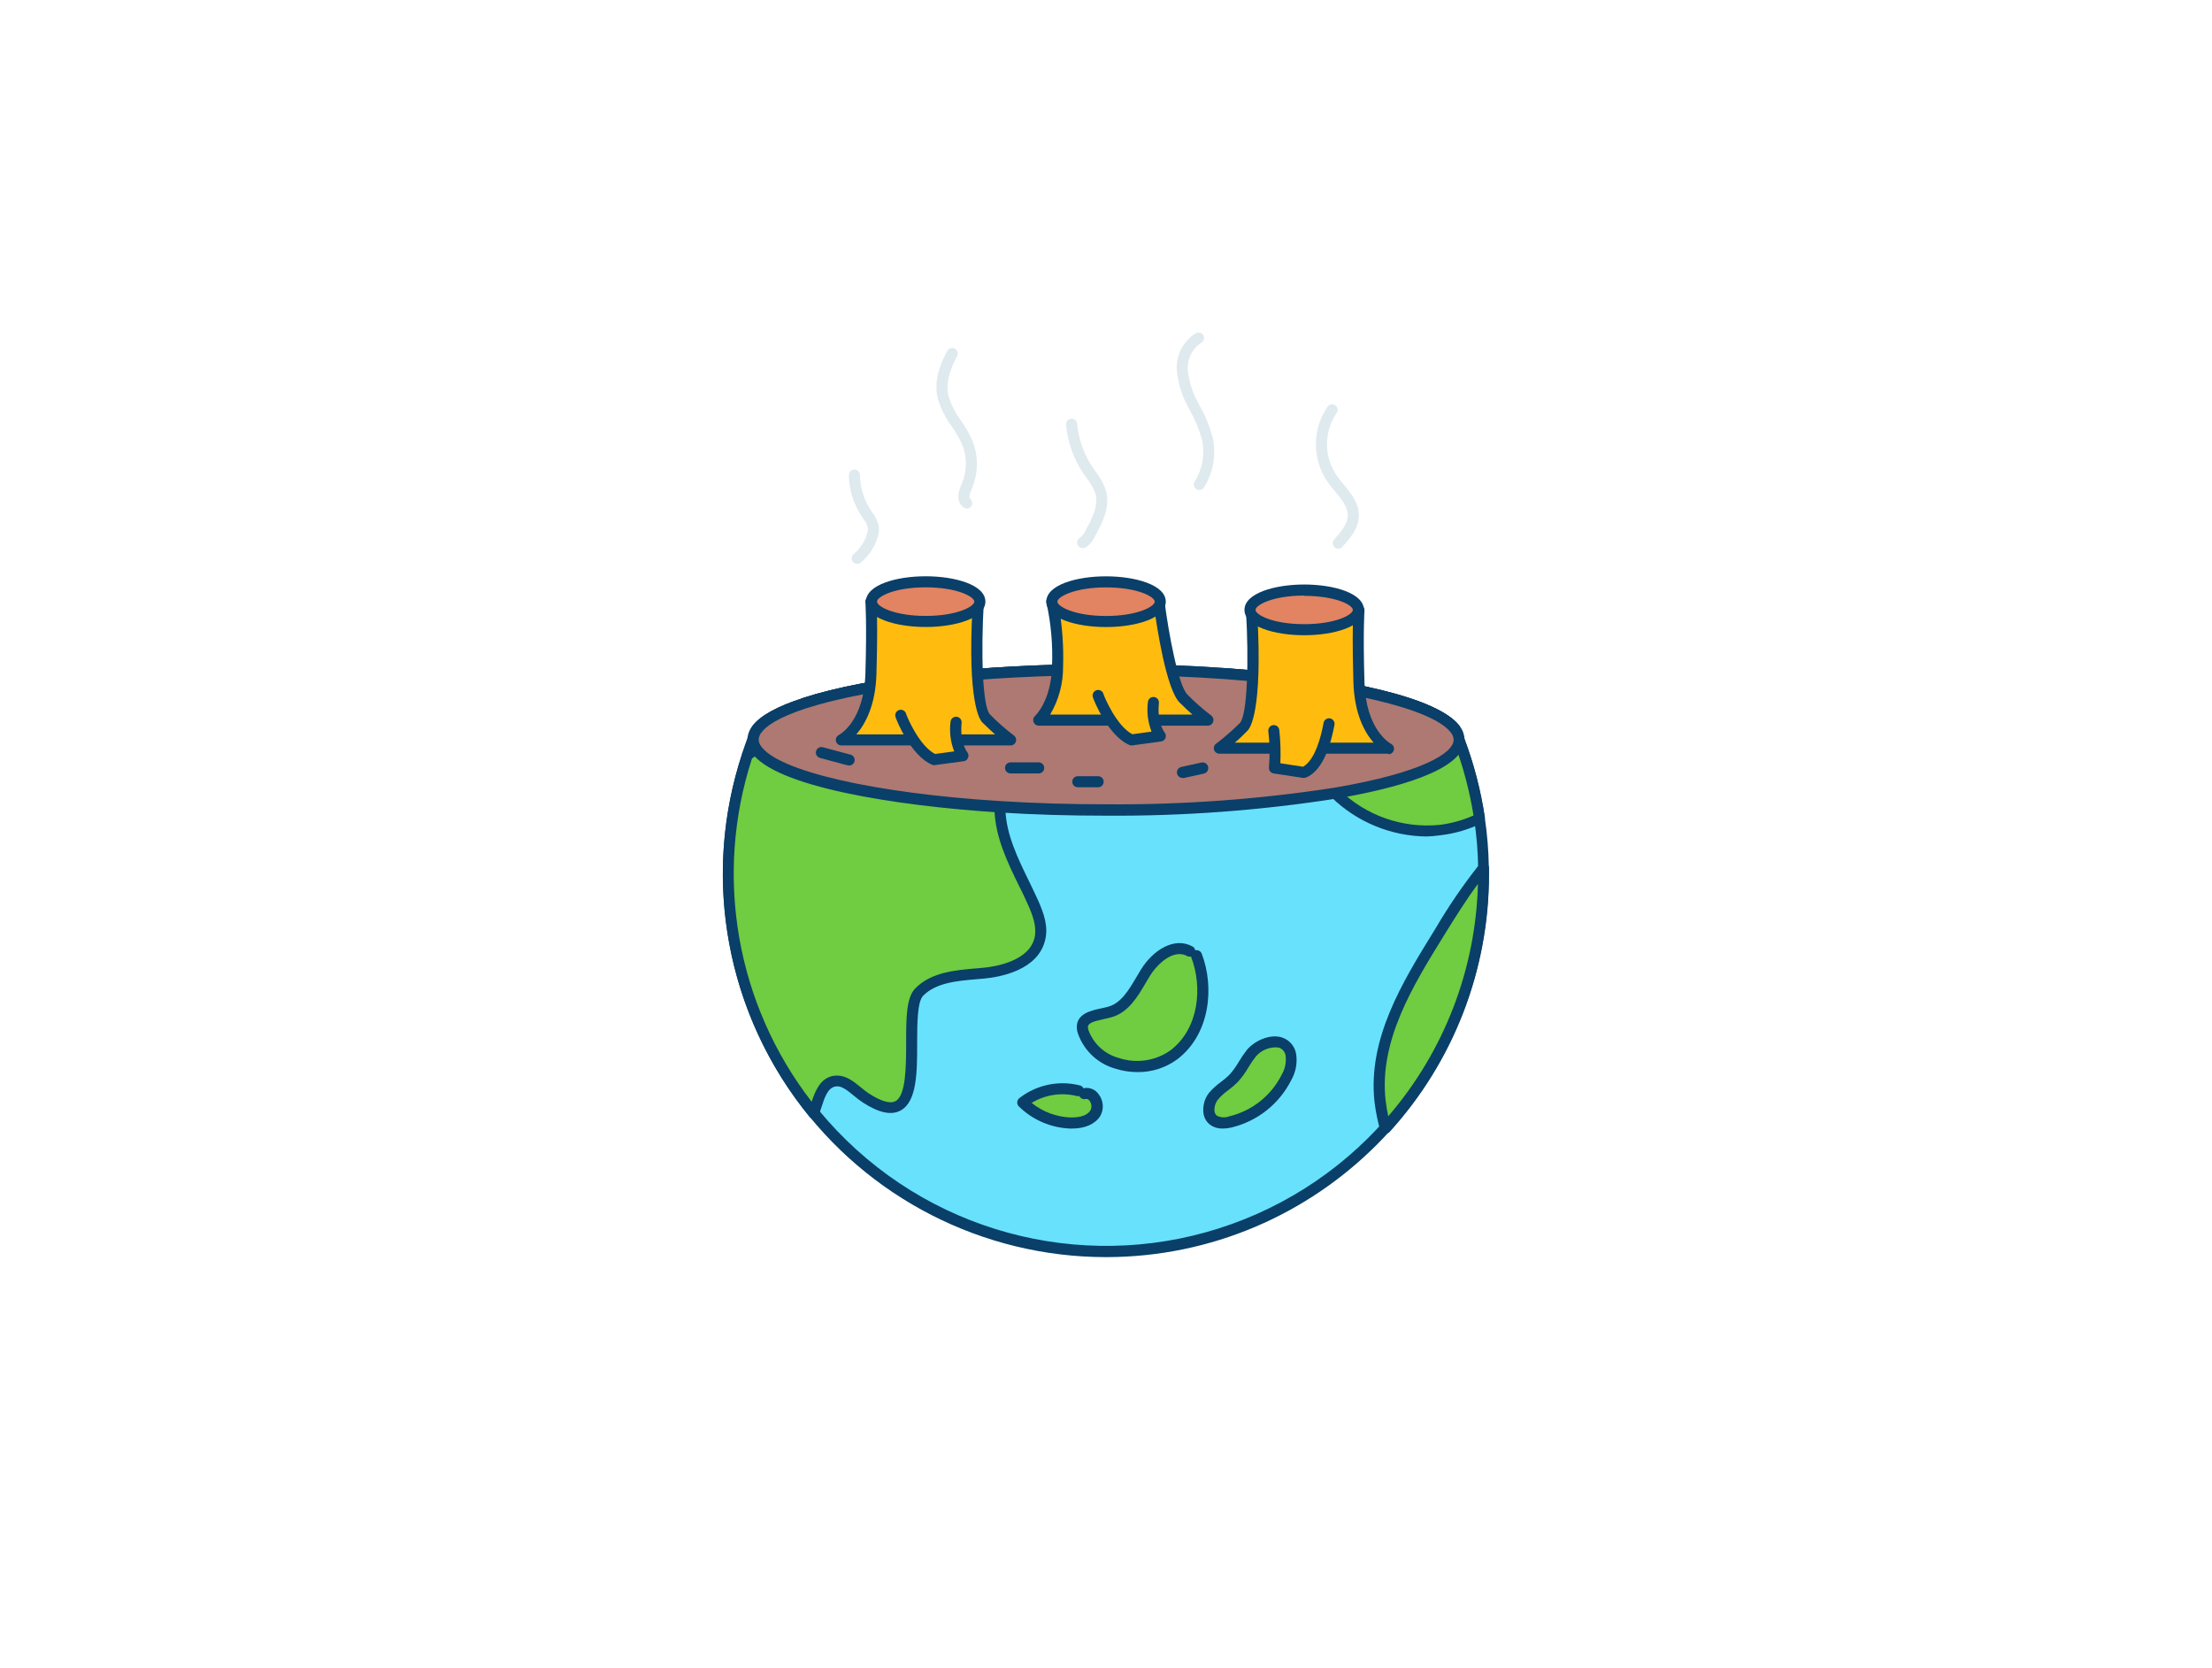
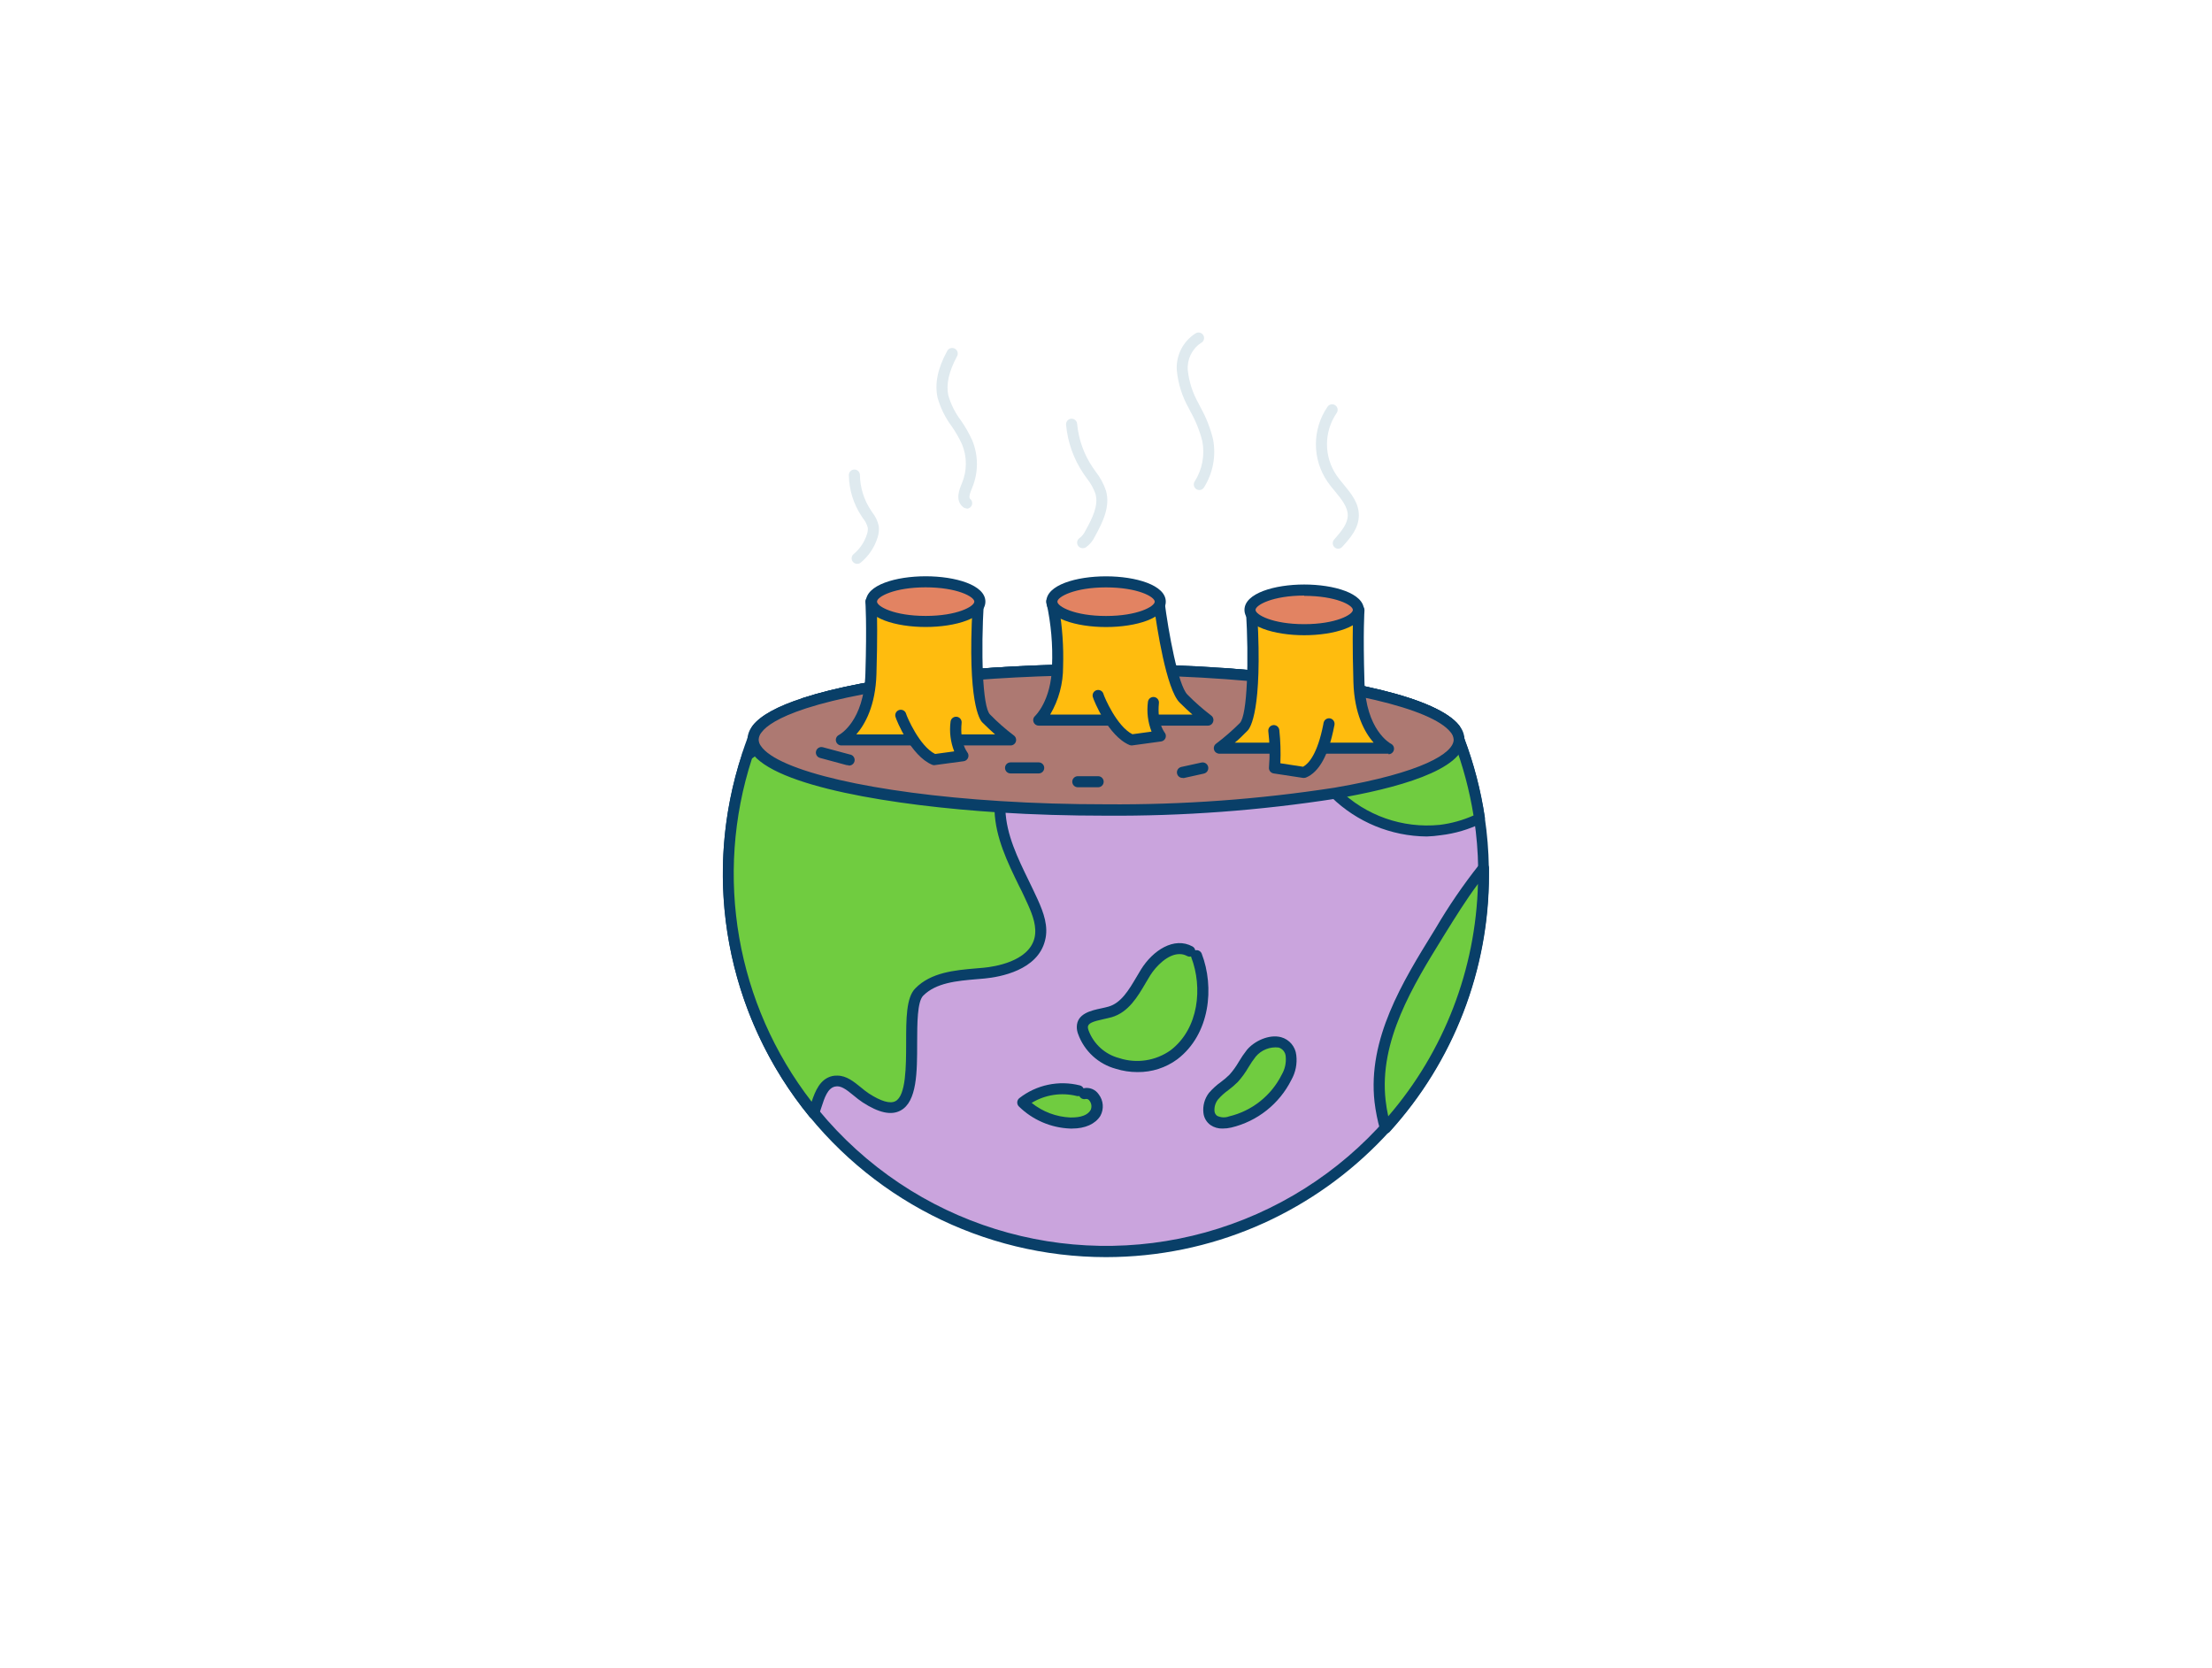
<svg xmlns="http://www.w3.org/2000/svg" viewBox="0 0 400 300" width="406" height="306" class="illustration styles_illustrationTablet__1DWOa">
  <g id="_234_global_warming_outline" data-name="#234_global_warming_outline">
-     <path d="M268.28,157.29a68.28,68.28,0,1,1-133.12-21.44h0c.31-.94.64-1.88,1-2.8.25-.67.52-1.34.8-2,1.32-1.66,4.26-3.22,8.5-4.6,11.21-3.66,31.45-6.1,54.54-6.1l3.44,0c6.4.07,12.55.32,18.31.74,21.49,1.55,37.61,5.33,41.29,9.93.27.66.54,1.33.8,2h0a68.16,68.16,0,0,1,3.7,14.22,67.06,67.06,0,0,1,.73,8.91C268.28,156.55,268.28,156.92,268.28,157.29Z" fill="#68e1fd" />
+     <path d="M268.28,157.29a68.28,68.28,0,1,1-133.12-21.44h0c.31-.94.64-1.88,1-2.8.25-.67.52-1.34.8-2,1.32-1.66,4.26-3.22,8.5-4.6,11.21-3.66,31.45-6.1,54.54-6.1l3.44,0c6.4.07,12.55.32,18.31.74,21.49,1.55,37.61,5.33,41.29,9.93.27.66.54,1.33.8,2h0a68.16,68.16,0,0,1,3.7,14.22,67.06,67.06,0,0,1,.73,8.91C268.28,156.55,268.28,156.92,268.28,157.29Z" fill="#caa4dd" />
    <path d="M200,226.57a69.31,69.31,0,0,1-65.81-91,.19.19,0,0,1,0-.07c.35-1.06.68-2,1-2.85.25-.67.52-1.36.81-2a.79.79,0,0,1,.14-.23c1.43-1.8,4.44-3.46,9-4.93,11.79-3.85,32.3-6.15,54.85-6.15l3.32,0h.13c6.39.07,12.57.32,18.37.74,22.43,1.62,38.13,5.47,42,10.31a.72.72,0,0,1,.14.24c.28.67.55,1.35.81,2l0,.09a69.79,69.79,0,0,1,3.73,14.35,68.33,68.33,0,0,1,.74,9c0,.37,0,.75,0,1.13A69.29,69.29,0,0,1,200,226.57Zm-63.87-90.48,0,.08a67.28,67.28,0,1,0,131.17,21.12c0-.36,0-.72,0-1.08a66,66,0,0,0-.72-8.79,67.16,67.16,0,0,0-3.65-14,.31.31,0,0,1,0-.08c-.23-.6-.47-1.2-.71-1.78-3.6-4.23-19.44-7.93-40.49-9.45-5.76-.42-11.9-.67-18.25-.74h-.13l-3.3,0c-22.36,0-42.63,2.26-54.23,6-5,1.63-7.08,3.15-8,4.17-.25.61-.5,1.22-.73,1.83C136.77,134.21,136.46,135.09,136.13,136.09Z" fill="#093f68" />
    <path d="M215.13,171.27c-2.84-1.61-6.26,1-8,3.83s-3.24,6.2-6.38,7.12c-2,.59-5,.68-5.05,2.76a2.89,2.89,0,0,0,.18.92C198,192.14,207,194,212.27,190s6.44-11.8,4.09-17.94" fill="#70cc40" />
    <path d="M205.68,193.11a13,13,0,0,1-3.89-.59,10.06,10.06,0,0,1-6.84-6.31,3.56,3.56,0,0,1-.23-1.24c0-2.43,2.58-3,4.45-3.39.46-.1.91-.2,1.32-.32,2.25-.66,3.64-3,5-5.3.27-.47.55-.94.83-1.39,2.15-3.47,6-6,9.33-4.17a1,1,0,0,1,.49.69,1,1,0,0,1,1.17.61c2.32,6.05,1.54,14.55-4.41,19.09A11.89,11.89,0,0,1,205.68,193.11Zm7.58-21.33c-2.07,0-4.21,2.16-5.26,3.84-.27.44-.54.9-.81,1.35-1.46,2.5-3.12,5.32-6.14,6.21-.45.13-1,.24-1.46.35-2,.43-2.86.75-2.87,1.47a1.85,1.85,0,0,0,.13.58,8.09,8.09,0,0,0,5.53,5,10.44,10.44,0,0,0,9.29-1.41c5.17-3.94,5.8-11.43,3.76-16.78a.61.61,0,0,1-.05-.18,1,1,0,0,1-.74-.1A2.76,2.76,0,0,0,213.26,171.78Z" fill="#093f68" />
    <path d="M195,196.46A11.7,11.7,0,0,0,185,198.59a13,13,0,0,0,8.62,3.72c1.71.07,3.66-.36,4.55-1.82s-.33-3.93-2-3.49" fill="#70cc40" />
    <path d="M193.89,203.32h-.36a14,14,0,0,1-9.29-4,1,1,0,0,1-.29-.77,1,1,0,0,1,.38-.73,12.73,12.73,0,0,1,10.95-2.3,1,1,0,0,1,.65.52,2.61,2.61,0,0,1,2.75,1.09,3.57,3.57,0,0,1,.3,3.9C198.07,202.49,196.23,203.32,193.89,203.32Zm-7.34-4.64a12,12,0,0,0,7,2.64c.84,0,2.87,0,3.67-1.35a1.63,1.63,0,0,0-.19-1.66.69.69,0,0,0-.69-.34,1,1,0,0,1-1.16-.53,1,1,0,0,1-.45,0A10.76,10.76,0,0,0,186.55,198.68Z" fill="#093f68" />
    <path d="M268.28,157.29a68,68,0,0,1-17.76,45.93,32,32,0,0,1-1-4.87c-1.27-11.31,5.2-21.52,10.9-30.76a98.26,98.26,0,0,1,7.81-11.41C268.28,156.55,268.28,156.92,268.28,157.29Z" fill="#70cc40" />
    <path d="M250.52,204.22l-.23,0a1,1,0,0,1-.73-.7,32.69,32.69,0,0,1-1-5c-1.28-11.42,5.08-21.74,10.7-30.84l.34-.55a99.71,99.71,0,0,1,7.89-11.53,1,1,0,0,1,1.77.62c0,.37,0,.75,0,1.13a69.06,69.06,0,0,1-18,46.61A1,1,0,0,1,250.52,204.22Zm16.74-45.13c-2.16,2.89-4.08,6-5.95,9l-.34.55c-5.45,8.83-11.62,18.83-10.41,29.57a28,28,0,0,0,.48,2.89A67,67,0,0,0,267.26,159.09Z" fill="#093f68" />
    <path d="M267.54,147.27a22.29,22.29,0,0,1-7.1,2.1,23.6,23.6,0,0,1-19-6.66,21.23,21.23,0,0,1-3.51-4.49c-.94-1.61-1.72-3.39-3.17-4.56-2.91-2.37-7.49-1.54-10.46-3.83-2.59-2-2.91-5.3-2.56-8.73,21.49,1.55,37.61,5.33,41.29,9.93.27.66.54,1.33.8,2h0A68.16,68.16,0,0,1,267.54,147.27Z" fill="#70cc40" />
    <path d="M258,150.51a25,25,0,0,1-17.23-7.09,22.13,22.13,0,0,1-3.68-4.7c-.19-.32-.37-.66-.56-1a10.57,10.57,0,0,0-2.37-3.28,10.91,10.91,0,0,0-4.85-1.76,12.7,12.7,0,0,1-5.59-2.06c-3.26-2.53-3.24-6.7-2.95-9.62a1,1,0,0,1,1.07-.9c22.43,1.62,38.13,5.47,42,10.31a.72.72,0,0,1,.14.24c.28.67.55,1.35.81,2l0,.09a69.79,69.79,0,0,1,3.73,14.35,1,1,0,0,1-.56,1,22.91,22.91,0,0,1-7.42,2.19A22,22,0,0,1,258,150.51Zm-35.32-28.34c-.2,3.37.51,5.52,2.26,6.87a11.25,11.25,0,0,0,4.76,1.68,12.53,12.53,0,0,1,5.72,2.17,12.17,12.17,0,0,1,2.86,3.86l.54,1a20.15,20.15,0,0,0,3.35,4.28,22.74,22.74,0,0,0,18.17,6.38,21.43,21.43,0,0,0,6.12-1.7,67.82,67.82,0,0,0-3.54-13.27.31.31,0,0,1,0-.08c-.23-.6-.47-1.2-.71-1.78C258.63,127.39,243.23,123.73,222.66,122.17Z" fill="#093f68" />
    <path d="M195.53,134.87c-1.58-.14-3.07-.81-4.64-1-5.67-.61-10,5.54-10.08,11.27,0,.21,0,.43,0,.64.23,5.9,3.49,11.17,5.93,16.55,1,2.14,1.83,4.51,1.26,6.78-1,4.05-5.87,5.69-10,6.09s-8.84.46-11.75,3.45c-3.81,3.91,3.1,27.41-9.65,19.14-1.89-1.22-3.59-3.5-5.78-3s-2.74,3.23-3.48,5.33l-.15.4a68.36,68.36,0,0,1-12-64.7h0c.51-.39,1-.77,1.55-1.13a36.74,36.74,0,0,1,5.1-2.92c1.34-.63,2.81-1.27,3.5-2.57a3.41,3.41,0,0,0,.15-2.78c11.21-3.66,31.45-6.1,54.54-6.1l3.44,0a13.36,13.36,0,0,1,.77,2.57C205.31,128.53,201.21,135.37,195.53,134.87Z" fill="#70cc40" />
    <path d="M147.17,201.55a1,1,0,0,1-.78-.36,69.39,69.39,0,0,1-12.19-65.62,1,1,0,0,1,.35-.52c.52-.4,1.06-.79,1.59-1.16a37,37,0,0,1,5.24-3l.2-.09a5.91,5.91,0,0,0,2.84-2.05,2.34,2.34,0,0,0,.09-2,1,1,0,0,1,.05-.77,1,1,0,0,1,.59-.51c11.79-3.85,32.3-6.15,54.85-6.15l3.32,0h.13a1,1,0,0,1,.91.62,14.07,14.07,0,0,1,.83,2.76,12.28,12.28,0,0,1-2.88,10.2,8.21,8.21,0,0,1-6.87,2.93h0a15.65,15.65,0,0,1-2.54-.52,13.08,13.08,0,0,0-2.11-.45,6.73,6.73,0,0,0-5.21,1.81,12,12,0,0,0-3.77,8.48c0,.17,0,.38,0,.57.17,4.48,2.24,8.72,4.24,12.82.54,1.13,1.09,2.24,1.6,3.37,1.06,2.35,2,4.88,1.32,7.43-1.35,5.36-8.08,6.57-10.91,6.85l-1.41.12c-3.63.31-7.39.64-9.72,3-1.06,1.09-1.07,5-1.08,8.51,0,5.23,0,10.63-3,12.24-1.68.91-3.92.43-6.85-1.47a17.93,17.93,0,0,1-1.63-1.24c-1.42-1.17-2.36-1.86-3.38-1.62-1.32.29-1.89,2-2.45,3.75-.1.32-.2.63-.31.93l-.16.43a1,1,0,0,1-.77.63Zm4.26-7.8c1.66,0,3,1.12,4.24,2.12a16.07,16.07,0,0,0,1.45,1.11c2.19,1.42,3.85,1.9,4.8,1.39,1.92-1,1.93-6.28,1.94-10.49,0-4.41,0-8.23,1.65-9.9,2.85-2.92,7.17-3.29,11-3.62l1.39-.12c1.88-.18,8.09-1.1,9.16-5.34.49-2-.29-4.11-1.2-6.13-.51-1.1-1-2.21-1.58-3.31-2.09-4.29-4.25-8.72-4.44-13.61,0-.21,0-.45,0-.68a13.91,13.91,0,0,1,4.44-10,8.62,8.62,0,0,1,6.75-2.3,15.72,15.72,0,0,1,2.42.5,13.14,13.14,0,0,0,2.2.47h0a6.27,6.27,0,0,0,5.2-2.28,10.33,10.33,0,0,0,2.41-8.48,14.06,14.06,0,0,0-.48-1.77H200c-21.8,0-41.63,2.15-53.36,5.77a4.24,4.24,0,0,1-.45,2.58,7.41,7.41,0,0,1-3.77,2.92l-.19.09a36.18,36.18,0,0,0-5,2.84c-.42.29-.84.59-1.25.91a67.36,67.36,0,0,0,10.79,62.05c.65-1.93,1.52-4.15,3.77-4.65A3.58,3.58,0,0,1,151.43,193.75Z" fill="#093f68" />
    <path d="M226.27,189.72c-1.17,1.42-1.9,3.18-3.17,4.5s-2.65,2-3.66,3.27-1.3,3.44,0,4.39a3.72,3.72,0,0,0,3,.26,15.45,15.45,0,0,0,10.2-8.09,6.43,6.43,0,0,0,.8-3.86C232.76,186.24,228.09,187.51,226.27,189.72Z" fill="#70cc40" />
    <path d="M221.07,203.32a3.68,3.68,0,0,1-2.17-.63,3.1,3.1,0,0,1-1.28-2.18,5,5,0,0,1,1-3.64,12.68,12.68,0,0,1,2.2-2,13.28,13.28,0,0,0,1.53-1.31,14.07,14.07,0,0,0,1.66-2.31,20.28,20.28,0,0,1,1.46-2.14h0c1.31-1.59,4-2.89,6.19-2.31a3.77,3.77,0,0,1,2.75,3.25,7.27,7.27,0,0,1-.89,4.47,16.39,16.39,0,0,1-10.87,8.62A7,7,0,0,1,221.07,203.32Zm6-13a18.24,18.24,0,0,0-1.3,1.91,15.9,15.9,0,0,1-1.92,2.65,15.19,15.19,0,0,1-1.74,1.5,10.5,10.5,0,0,0-1.86,1.69,3,3,0,0,0-.63,2.12,1.18,1.18,0,0,0,.47.83,2.74,2.74,0,0,0,2.17.1,14.34,14.34,0,0,0,9.52-7.55,5.43,5.43,0,0,0,.72-3.25,1.8,1.8,0,0,0-1.29-1.65,4.7,4.7,0,0,0-4.14,1.65Z" fill="#093f68" />
    <path d="M263.84,133h0c0,3.87-8.7,7.33-22.39,9.66a256.16,256.16,0,0,1-41.45,3c-6.69,0-13.14-.2-19.19-.58-23.3-1.47-40.85-5.52-44.1-10.46a3,3,0,0,1-.55-1.67,3.16,3.16,0,0,1,.8-2c1.32-1.66,4.26-3.22,8.5-4.6,11.21-3.66,31.45-6.1,54.54-6.1l3.44,0c6.4.07,12.55.32,18.31.74,21.49,1.55,37.61,5.33,41.29,9.93A3.2,3.2,0,0,1,263.84,133Z" fill="#ad7972" />
    <path d="M200,146.75c-6.63,0-13.1-.19-19.25-.58-19-1.2-40.79-4.7-44.88-10.91a4,4,0,0,1-.71-2.22,4.12,4.12,0,0,1,1-2.63c1.43-1.79,4.44-3.45,9-4.92,11.79-3.85,32.3-6.15,54.85-6.15l3.32,0h.13c6.39.07,12.57.32,18.37.74,22.43,1.62,38.13,5.47,42,10.31a4.14,4.14,0,0,1,1,2.63h0c0,5.54-12.64,8.85-23.22,10.65A258.91,258.91,0,0,1,200,146.75Zm0-25.41c-22.36,0-42.63,2.26-54.23,6-5.17,1.68-7.22,3.25-8,4.27a2.22,2.22,0,0,0-.58,1.38,2,2,0,0,0,.38,1.12c3,4.54,20.4,8.57,43.33,10,6.11.39,12.55.58,19.13.58a257,257,0,0,0,41.28-3c15.89-2.71,21.55-6.26,21.56-8.68h0a2.22,2.22,0,0,0-.58-1.38c-3.42-4.28-19.35-8-40.58-9.56-5.76-.42-11.9-.67-18.25-.74h-.13Z" fill="#093f68" />
    <path d="M152.14,133.05s5.07-2.55,5.35-12,0-13.06,0-13.06h19.43s-1.12,18.59,1.41,21.12a40.9,40.9,0,0,0,4.41,3.89Z" fill="#ffbc0e" />
    <path d="M182.74,134.05h-30.6a1,1,0,0,1-.45-1.89c.21-.11,4.55-2.5,4.8-11.09.28-9.21,0-12.91,0-12.95a1,1,0,0,1,.26-.76,1,1,0,0,1,.73-.32h19.43a1,1,0,0,1,.73.32,1,1,0,0,1,.27.74c-.54,8.92-.27,19,1.12,20.35a37.94,37.94,0,0,0,4.29,3.78,1,1,0,0,1-.59,1.82Zm-27.89-2h25.09c-.67-.59-1.45-1.32-2.32-2.18-.46-.47-2.7-3.64-1.76-20.83H158.55c.06,1.69.14,5.46-.06,12.09C158.32,126.86,156.44,130.22,154.85,132.05Z" fill="#093f68" />
    <ellipse cx="167.39" cy="108.04" rx="9.8" ry="3.59" fill="#e28362" />
    <path d="M167.39,112.63c-5.37,0-10.8-1.58-10.8-4.59s5.43-4.58,10.8-4.58,10.8,1.57,10.8,4.58S172.76,112.63,167.39,112.63Zm0-7.17c-5.69,0-8.8,1.7-8.8,2.58s3.11,2.59,8.8,2.59,8.8-1.71,8.8-2.59S173.08,105.46,167.39,105.46Z" fill="#093f68" />
    <path d="M162.89,128.6c.14.56,2.68,6.61,6.05,8l5.21-.7s-1.69-1.83-1.26-6.06" fill="#ffbc0e" />
    <path d="M168.94,137.62a1,1,0,0,1-.38-.08c-3.83-1.59-6.48-8.06-6.64-8.7a1,1,0,0,1,1.94-.49c.16.56,2.41,5.83,5.24,7.24l3.45-.47a10.83,10.83,0,0,1-.66-5.36,1,1,0,0,1,2,.2c-.36,3.65,1,5.22,1,5.29a1,1,0,0,1,.18,1,1,1,0,0,1-.79.65l-5.21.7Z" fill="#093f68" />
    <path d="M187.83,129.47s3.25-2.81,3.4-9.7a44.72,44.72,0,0,0-1-11.72h19.34s1.9,15,4.44,17.53a39.54,39.54,0,0,0,4.41,3.89Z" fill="#ffbc0e" />
    <path d="M218.43,130.47h-30.6a1,1,0,0,1-.66-1.75s2.92-2.69,3.07-9a44.5,44.5,0,0,0-1-11.43,1,1,0,0,1,1-1.27h19.33a1,1,0,0,1,1,.88c.72,5.67,2.48,15.28,4.15,16.95a40.41,40.41,0,0,0,4.29,3.78,1,1,0,0,1,.37,1.12A1,1,0,0,1,218.43,130.47Zm-28.53-2h25.73c-.67-.59-1.46-1.32-2.32-2.18-2.42-2.41-4.13-13.75-4.61-17.24H191.49a52.94,52.94,0,0,1,.75,10.75A16.8,16.8,0,0,1,189.9,128.47Z" fill="#093f68" />
    <ellipse cx="200.05" cy="108.05" rx="9.8" ry="3.59" fill="#e28362" />
    <path d="M200,112.64c-5.36,0-10.79-1.57-10.79-4.59s5.43-4.58,10.79-4.58,10.81,1.57,10.81,4.58S205.41,112.64,200,112.64Zm0-7.17c-5.69,0-8.79,1.71-8.79,2.58s3.1,2.59,8.79,2.59,8.81-1.71,8.81-2.59S205.74,105.47,200,105.47Z" fill="#093f68" />
    <path d="M198.58,125c.14.56,2.67,6.62,6,8l5.21-.71s-1.69-1.83-1.27-6" fill="#ffbc0e" />
    <path d="M204.63,134.05a1,1,0,0,1-.38-.08c-3.83-1.6-6.48-8.06-6.64-8.71a1,1,0,0,1,1.94-.49c.16.56,2.41,5.84,5.23,7.25l3.46-.47a10.85,10.85,0,0,1-.66-5.36,1,1,0,0,1,1.09-.9,1,1,0,0,1,.9,1.1c-.37,3.65,1,5.22,1,5.28a1,1,0,0,1-.61,1.66l-5.2.71Z" fill="#093f68" />
    <path d="M251.09,134.54S246,132,245.74,122.59s0-13,0-13H226.31s1.13,18.58-1.41,21.11a39.54,39.54,0,0,1-4.41,3.89Z" fill="#ffbc0e" />
    <path d="M251.09,135.54h-30.6a1,1,0,0,1-.58-1.81A41.9,41.9,0,0,0,224.2,130c1.38-1.39,1.65-11.44,1.11-20.35a1,1,0,0,1,.27-.75,1,1,0,0,1,.73-.31h19.43a1,1,0,0,1,.73.32,1,1,0,0,1,.27.75s-.28,3.74,0,13c.26,8.61,4.62,11,4.8,11.09a1,1,0,0,1-.45,1.89Zm-27.8-2h25.1c-1.6-1.83-3.48-5.18-3.65-10.92-.2-6.62-.12-10.4-.05-12.08H227.37c.95,17.18-1.29,20.35-1.76,20.82C224.75,132.22,224,133,223.29,133.54Z" fill="#093f68" />
    <ellipse cx="235.84" cy="109.54" rx="9.8" ry="3.59" fill="#e28362" />
    <path d="M235.84,114.12c-5.36,0-10.8-1.57-10.8-4.58s5.44-4.59,10.8-4.59,10.8,1.57,10.8,4.59S241.21,114.12,235.84,114.12Zm0-7.17c-5.69,0-8.8,1.71-8.8,2.59s3.11,2.58,8.8,2.58,8.8-1.71,8.8-2.58S241.54,107,235.84,107Z" fill="#093f68" />
    <path d="M240.34,130.09c-.14.56-1.17,7.42-4.55,8.83l-5.32-.81a34.43,34.43,0,0,0-.12-6.75" fill="#ffbc0e" />
    <path d="M235.79,139.92h-.15l-5.32-.81a1,1,0,0,1-.85-1.1,32.54,32.54,0,0,0-.12-6.54,1,1,0,0,1,.9-1.1,1,1,0,0,1,1.09.9,40.07,40.07,0,0,1,.19,6l4.11.63c1-.55,2.6-2.28,3.66-7.69,0-.17.06-.29.07-.35a1,1,0,0,1,1.94.48s0,.13-.05.25c-1,5.16-2.72,8.28-5.09,9.26A1,1,0,0,1,235.79,139.92Z" fill="#093f68" />
    <path d="M198.58,141.61H194.9a1,1,0,1,1,0-2h3.68a1,1,0,1,1,0,2Z" fill="#093f68" />
    <path d="M213.85,139.92a1,1,0,0,1-1-.78,1,1,0,0,1,.76-1.2l3.65-.8a1,1,0,1,1,.43,2l-3.65.81Z" fill="#093f68" />
    <path d="M187.83,139.11h-5.09a1,1,0,0,1,0-2h5.09a1,1,0,1,1,0,2Z" fill="#093f68" />
    <path d="M153.41,137.62l-.26,0-4.88-1.32a1,1,0,0,1-.7-1.22,1,1,0,0,1,1.22-.71l4.88,1.31a1,1,0,0,1-.26,2Z" fill="#093f68" />
    <path d="M242,98.48a1,1,0,0,1-.67-.26,1,1,0,0,1-.07-1.41c1.29-1.44,2.45-2.86,2.46-4.36s-1.11-2.89-2.3-4.34c-.46-.55-.94-1.12-1.35-1.72a12,12,0,0,1,0-13.6,1,1,0,0,1,1.64,1.15,10,10,0,0,0,0,11.3c.37.53.79,1.05,1.25,1.6,1.37,1.66,2.79,3.38,2.76,5.64s-1.42,3.93-3,5.66A1,1,0,0,1,242,98.48Z" fill="#dfeaef" />
    <path d="M195.78,98.38a1,1,0,0,1-.53-1.85,3.5,3.5,0,0,0,1-1.26c1.31-2.35,2.44-4.62,1.84-6.73a9.5,9.5,0,0,0-1.57-2.8l-.61-.87a18.84,18.84,0,0,1-3.13-8.81,1,1,0,0,1,2-.17,16.8,16.8,0,0,0,2.8,7.86l.58.83A11.3,11.3,0,0,1,200,88c.8,2.85-.56,5.64-2,8.25a4.92,4.92,0,0,1-1.67,2A1,1,0,0,1,195.78,98.38Z" fill="#dfeaef" />
    <path d="M216.88,87.87a1,1,0,0,1-.54-.16,1,1,0,0,1-.31-1.38,10.08,10.08,0,0,0,1.39-7.28,21.56,21.56,0,0,0-2.12-5.32l-.34-.67a17.21,17.21,0,0,1-2.15-6.78,7.31,7.31,0,0,1,3.34-6.71,1,1,0,1,1,1,1.72,5.4,5.4,0,0,0-2.36,4.91,15.42,15.42,0,0,0,1.94,6l.33.66a22.86,22.86,0,0,1,2.3,5.83,12.1,12.1,0,0,1-1.66,8.74A1,1,0,0,1,216.88,87.87Z" fill="#dfeaef" />
    <path d="M174.8,91.18a1,1,0,0,1-.63-.22c-1.53-1.22-.68-3.24-.22-4.33a9.19,9.19,0,0,0,0-7.06,21.17,21.17,0,0,0-1.87-3.25,15.79,15.79,0,0,1-2.54-5.17c-.54-2.49,0-5.26,1.76-8.46a1,1,0,0,1,1.76,1c-1.49,2.77-2,5.08-1.57,7.08a14,14,0,0,0,2.26,4.5,22.46,22.46,0,0,1,2.05,3.58,11.22,11.22,0,0,1,0,8.61c-.25.59-.72,1.71-.37,2a1,1,0,0,1-.62,1.78Z" fill="#dfeaef" />
    <path d="M155,101.21a1,1,0,0,1-.77-.36,1,1,0,0,1,.14-1.41,7.56,7.56,0,0,0,2.41-3.61,2.73,2.73,0,0,0,.14-1.16,4.41,4.41,0,0,0-.85-1.67l-.25-.37a13.79,13.79,0,0,1-2.32-7.47,1,1,0,0,1,1-1,1,1,0,0,1,1,1,11.83,11.83,0,0,0,2,6.39l.23.35a5.92,5.92,0,0,1,1.18,2.5,4.87,4.87,0,0,1-.2,2,9.6,9.6,0,0,1-3.06,4.59A1,1,0,0,1,155,101.21Z" fill="#dfeaef" />
  </g>
</svg>
